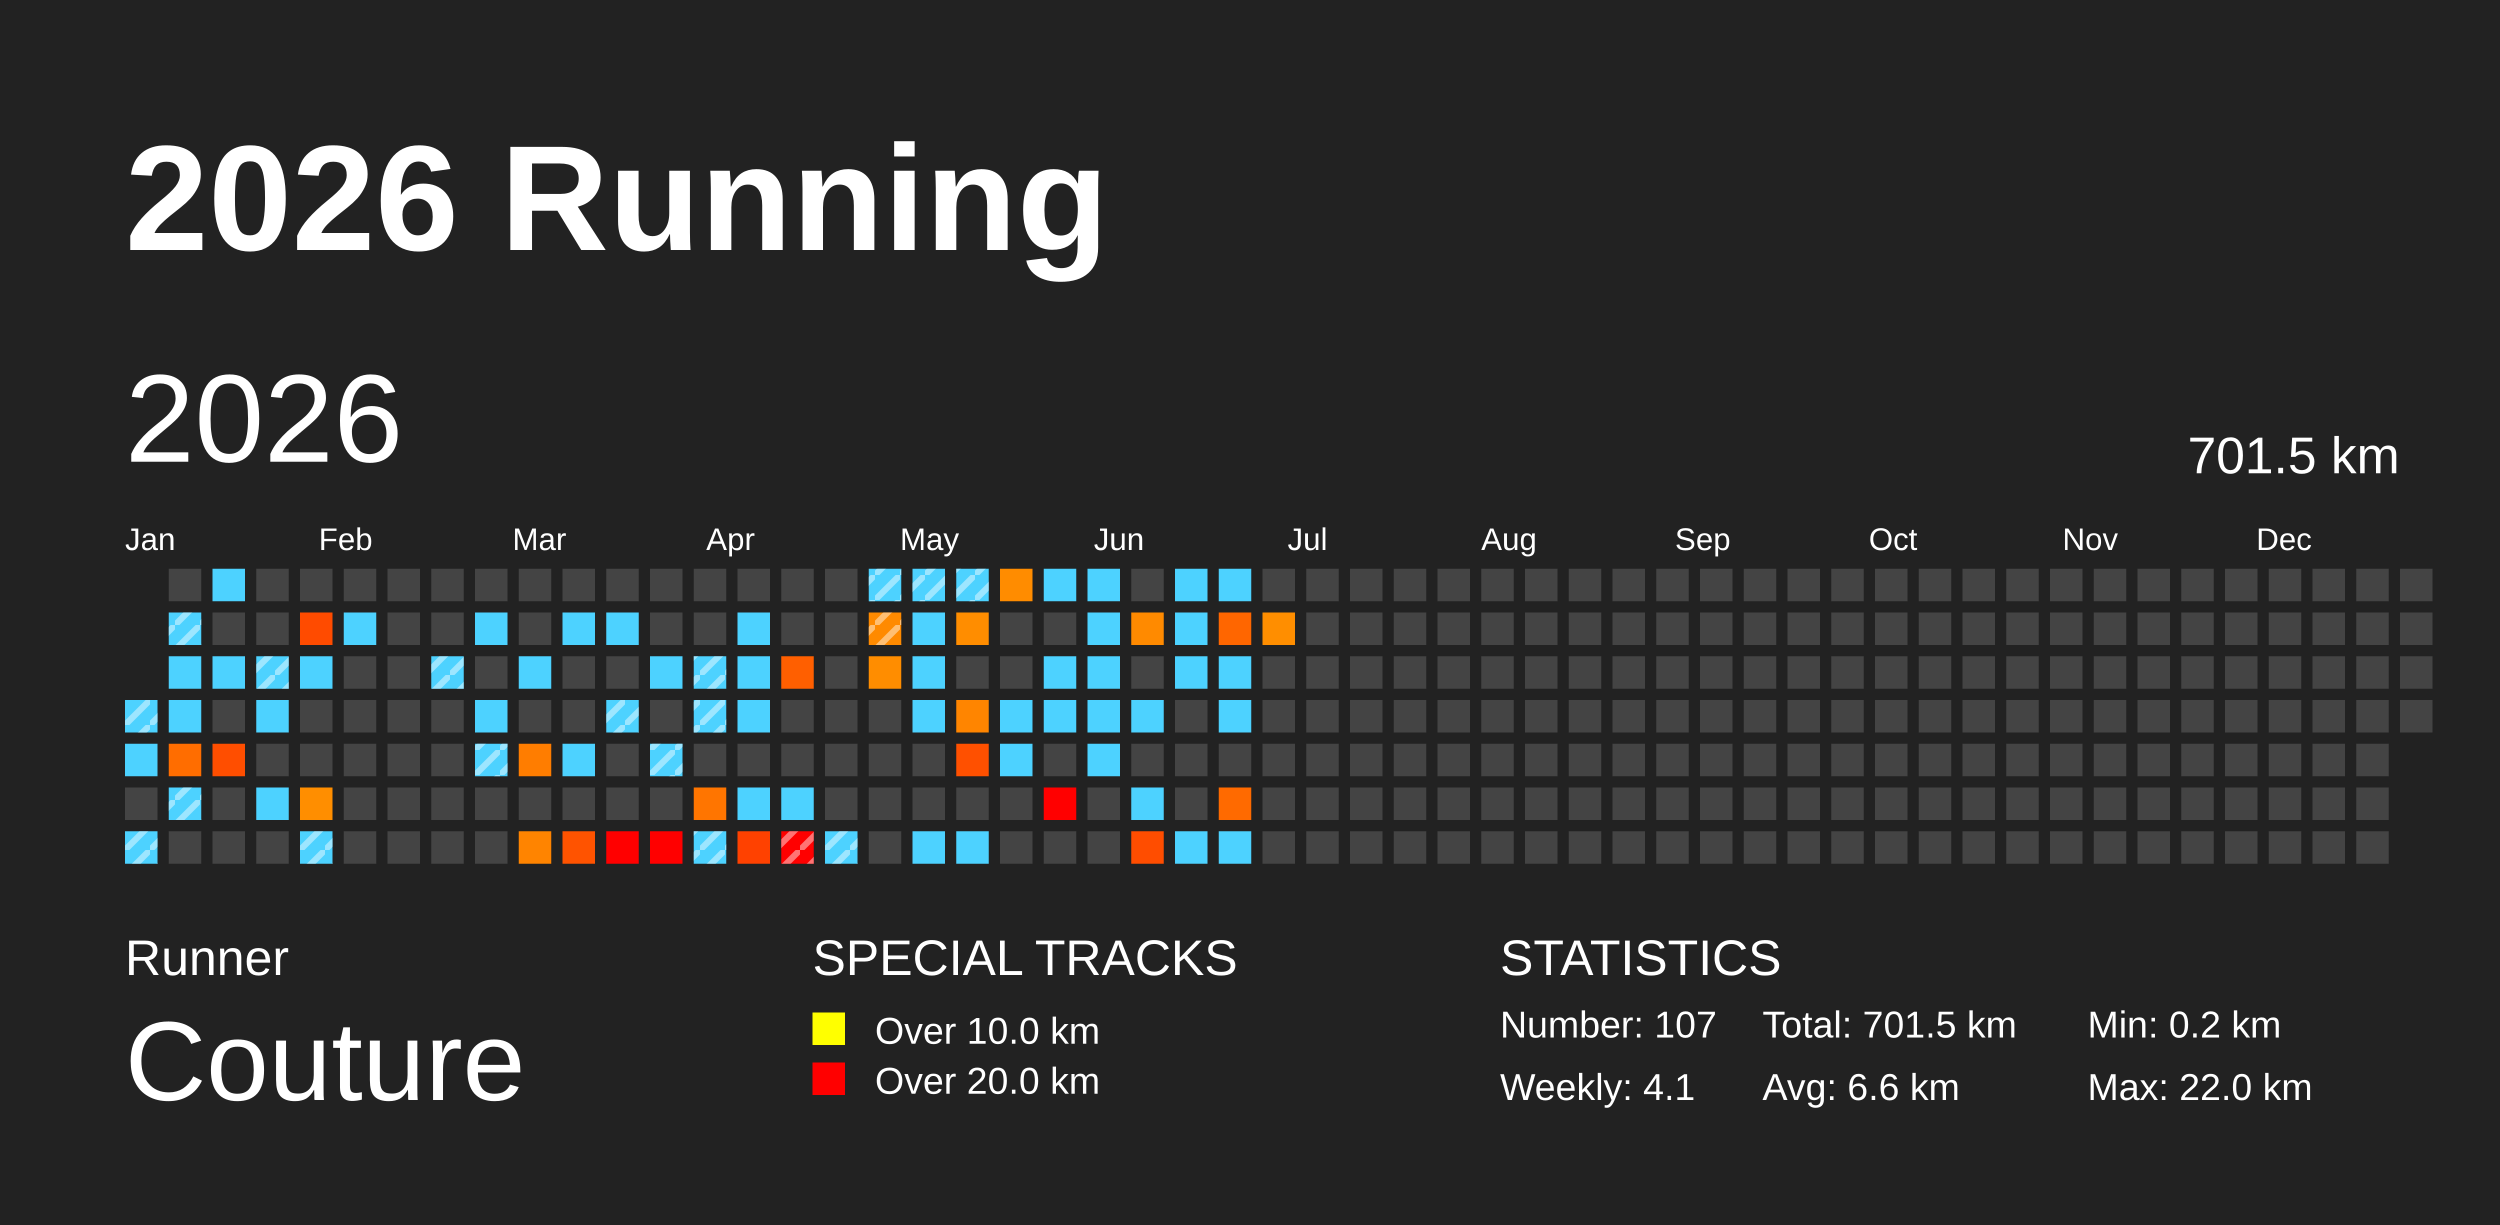
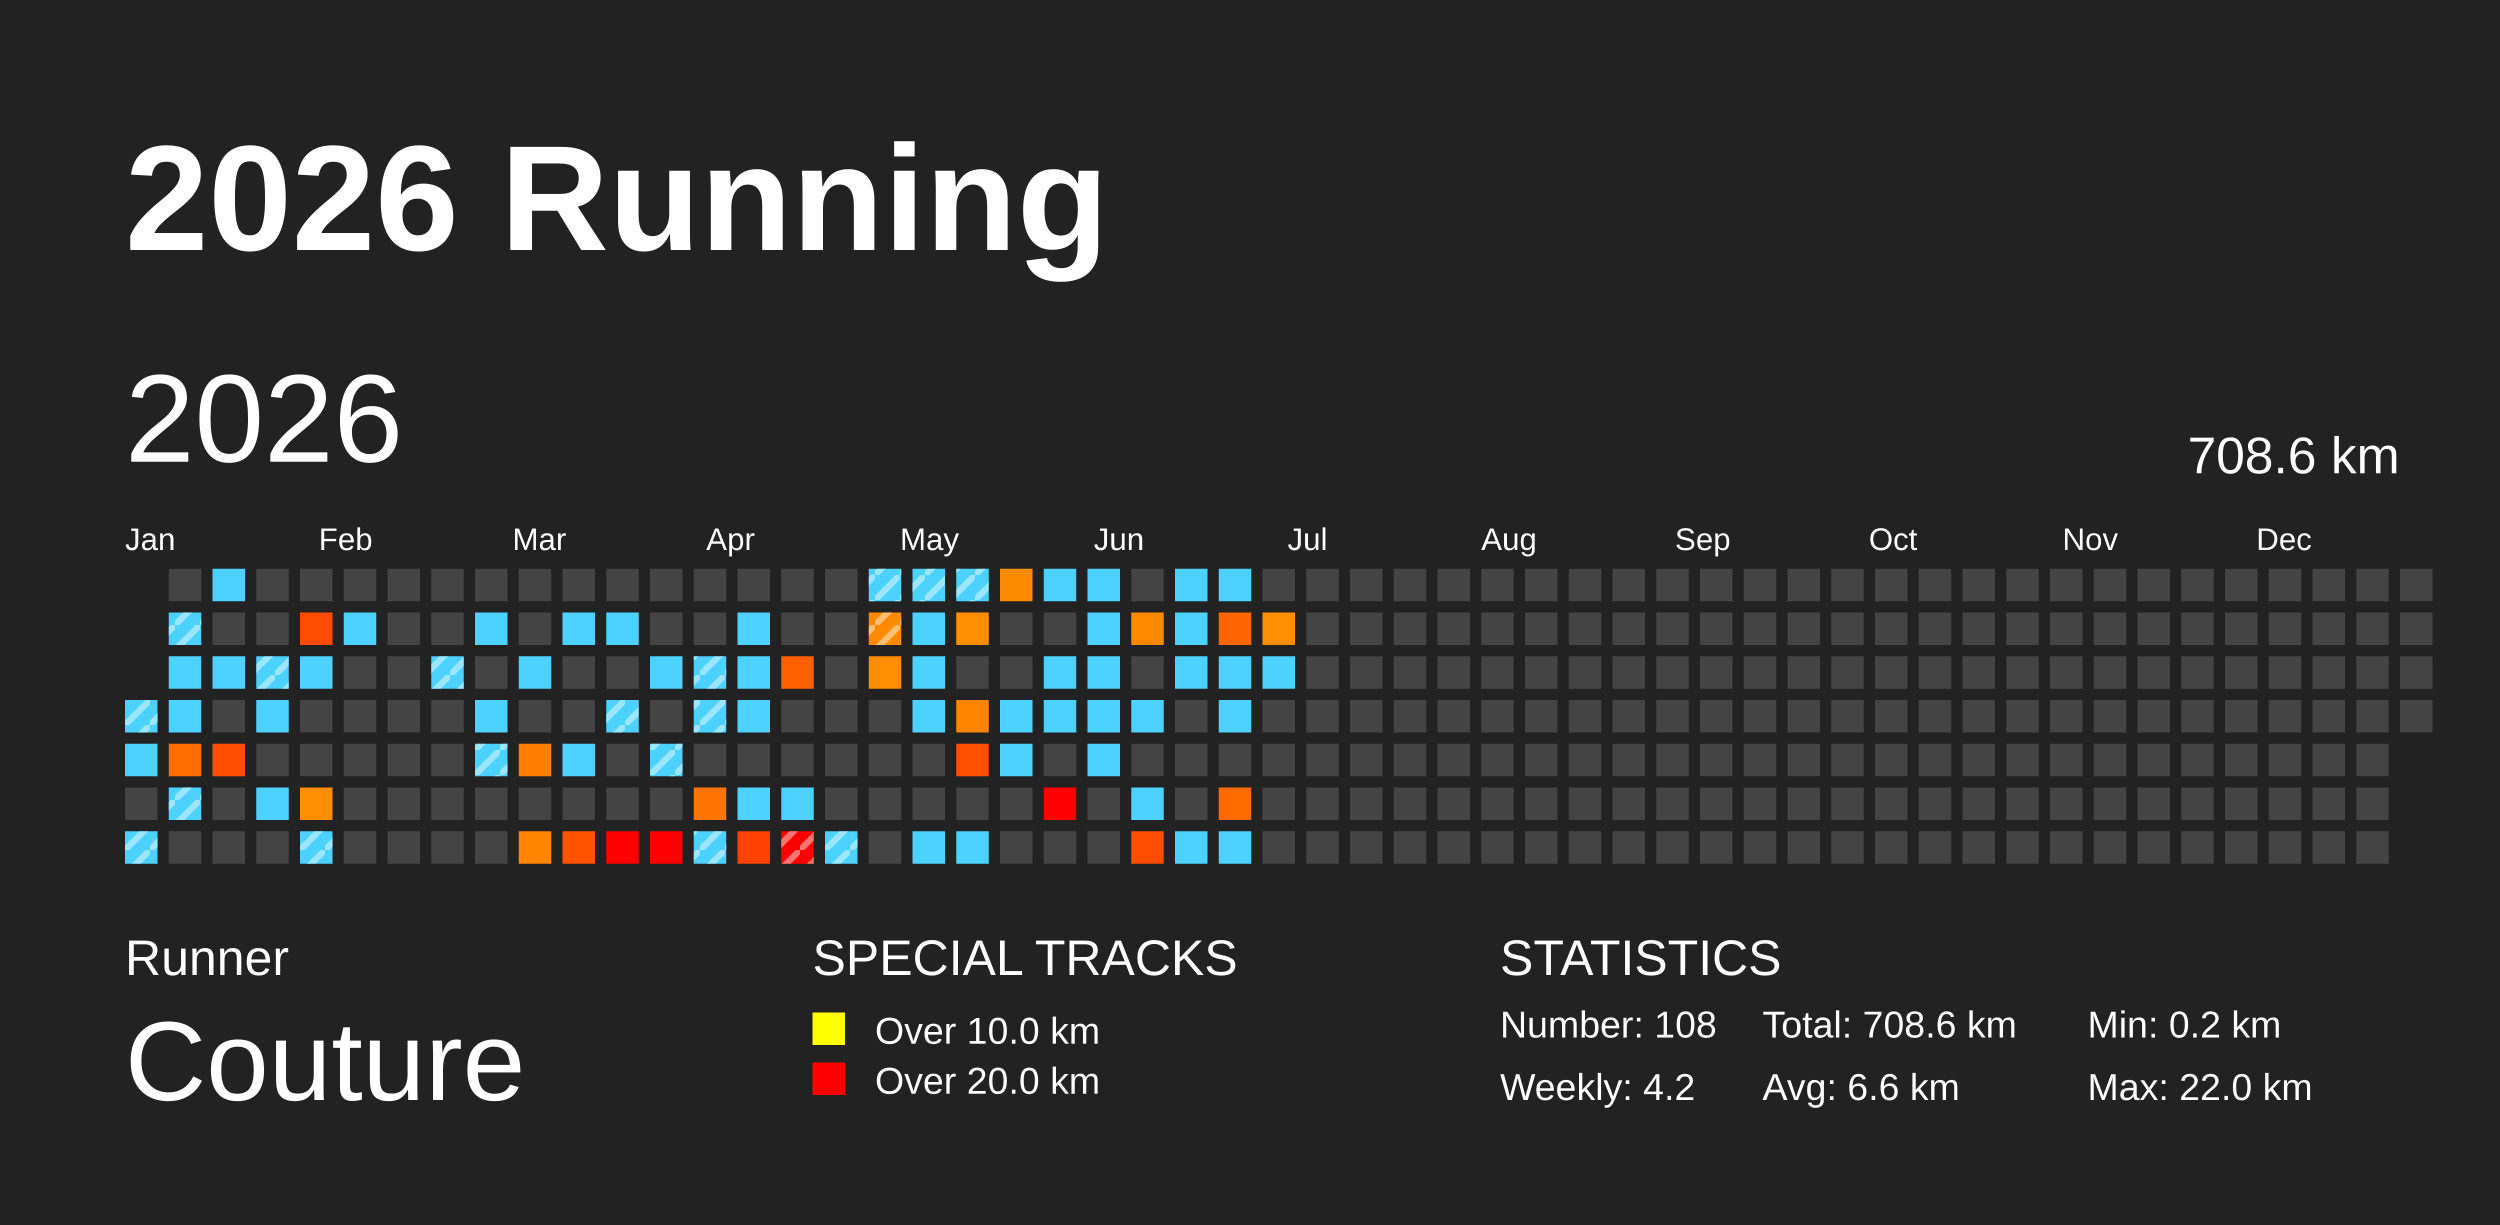
<svg xmlns="http://www.w3.org/2000/svg" baseProfile="full" height="98mm" version="1.1" viewBox="0,0,200,98" width="200mm">
  <defs>
    <pattern height="2" id="indoor-stripe" patternUnits="userSpaceOnUse" width="2">
      <line stroke="white" stroke-opacity="0.45" stroke-width="0.5" x1="0" x2="2" y1="2" y2="0" />
    </pattern>
  </defs>
  <rect fill="#222222" height="98" width="200" x="0" y="0" />
  <text fill="#FFFFFF" style="font-size:12px; font-family:Arial; font-weight:bold;" x="10" y="20">2026 Running</text>
  <text fill="#FFFFFF" style="font-size:4px; font-family:Arial" x="10" y="78">Runner</text>
  <text fill="#FFFFFF" style="font-size:9px; font-family:Arial" x="10" y="88">Couture</text>
  <text fill="#FFFFFF" style="font-size:4px; font-family:Arial" x="65" y="78">SPECIAL TRACKS</text>
  <rect fill="yellow" height="2.6" width="2.6" x="65" y="81" />
  <text fill="#FFFFFF" style="font-size:3px; font-family:Arial" x="70" y="83.5">Over 10.0 km</text>
  <rect fill="red" height="2.6" width="2.6" x="65" y="85" />
  <text fill="#FFFFFF" style="font-size:3px; font-family:Arial" x="70" y="87.5">Over 20.0 km</text>
  <text fill="#FFFFFF" style="font-size:4px; font-family:Arial" x="120" y="78">STATISTICS</text>
-   <text fill="#FFFFFF" style="font-size:3px; font-family:Arial" x="120" y="83">Number: 107</text>
-   <text fill="#FFFFFF" style="font-size:3px; font-family:Arial" x="120" y="88">Weekly: 4.1</text>
-   <text fill="#FFFFFF" style="font-size:3px; font-family:Arial" x="141" y="83">Total: 701.5 km</text>
+   <text fill="#FFFFFF" style="font-size:3px; font-family:Arial" x="120" y="83">Number: 108</text>
+   <text fill="#FFFFFF" style="font-size:3px; font-family:Arial" x="120" y="88">Weekly: 4.2</text>
+   <text fill="#FFFFFF" style="font-size:3px; font-family:Arial" x="141" y="83">Total: 708.6 km</text>
  <text fill="#FFFFFF" style="font-size:3px; font-family:Arial" x="141" y="88">Avg: 6.6 km</text>
  <text fill="#FFFFFF" style="font-size:3px; font-family:Arial" x="167" y="83">Min: 0.2 km</text>
  <text fill="#FFFFFF" style="font-size:3px; font-family:Arial" x="167" y="88">Max: 22.0 km</text>
  <text dominant-baseline="hanging" fill="#FFFFFF" style="font-size:10.0px; font-family:Arial;" x="10" y="30">2026</text>
-   <text dominant-baseline="hanging" fill="#FFFFFF" style="font-size:4.125px; font-family:Arial;" x="175" y="35">701.5 km</text>
+   <text dominant-baseline="hanging" fill="#FFFFFF" style="font-size:4.125px; font-family:Arial;" x="175" y="35">708.6 km</text>
  <text fill="#FFFFFF" style="font-size:2.5px; font-family:Arial" x="10.0" y="44">Jan</text>
  <text fill="#FFFFFF" style="font-size:2.5px; font-family:Arial" x="25.5" y="44">Feb</text>
  <text fill="#FFFFFF" style="font-size:2.5px; font-family:Arial" x="41.0" y="44">Mar</text>
  <text fill="#FFFFFF" style="font-size:2.5px; font-family:Arial" x="56.5" y="44">Apr</text>
  <text fill="#FFFFFF" style="font-size:2.5px; font-family:Arial" x="72.0" y="44">May</text>
  <text fill="#FFFFFF" style="font-size:2.5px; font-family:Arial" x="87.5" y="44">Jun</text>
  <text fill="#FFFFFF" style="font-size:2.5px; font-family:Arial" x="103.0" y="44">Jul</text>
  <text fill="#FFFFFF" style="font-size:2.5px; font-family:Arial" x="118.5" y="44">Aug</text>
  <text fill="#FFFFFF" style="font-size:2.5px; font-family:Arial" x="134.0" y="44">Sep</text>
  <text fill="#FFFFFF" style="font-size:2.5px; font-family:Arial" x="149.5" y="44">Oct</text>
  <text fill="#FFFFFF" style="font-size:2.5px; font-family:Arial" x="165.0" y="44">Nov</text>
  <text fill="#FFFFFF" style="font-size:2.5px; font-family:Arial" x="180.5" y="44">Dec</text>
  <rect fill="#4dd2ff" height="2.6" width="2.6" x="10.0" y="56.0" />
  <rect fill="url(#indoor-stripe)" height="2.6" width="2.6" x="10.0" y="56.0" />
  <rect fill="#4dd2ff" height="2.6" width="2.6" x="10.0" y="59.5" />
  <rect fill="#444444" height="2.6" width="2.6" x="10.0" y="63.0" />
  <rect fill="#4dd2ff" height="2.6" width="2.6" x="10.0" y="66.5" />
  <rect fill="url(#indoor-stripe)" height="2.6" width="2.6" x="10.0" y="66.5" />
  <rect fill="#444444" height="2.6" width="2.6" x="13.5" y="45.5" />
  <rect fill="#4dd2ff" height="2.6" width="2.6" x="13.5" y="49.0" />
  <rect fill="url(#indoor-stripe)" height="2.6" width="2.6" x="13.5" y="49.0" />
  <rect fill="#4dd2ff" height="2.6" width="2.6" x="13.5" y="52.5" />
  <rect fill="#4dd2ff" height="2.6" width="2.6" x="13.5" y="56.0" />
  <rect fill="#ff6d00" height="2.6" width="2.6" x="13.5" y="59.5" />
  <rect fill="#4dd2ff" height="2.6" width="2.6" x="13.5" y="63.0" />
  <rect fill="url(#indoor-stripe)" height="2.6" width="2.6" x="13.5" y="63.0" />
  <rect fill="#444444" height="2.6" width="2.6" x="13.5" y="66.5" />
  <rect fill="#4dd2ff" height="2.6" width="2.6" x="17.0" y="45.5" />
  <rect fill="#444444" height="2.6" width="2.6" x="17.0" y="49.0" />
  <rect fill="#4dd2ff" height="2.6" width="2.6" x="17.0" y="52.5" />
  <rect fill="#444444" height="2.6" width="2.6" x="17.0" y="56.0" />
  <rect fill="#ff4e00" height="2.6" width="2.6" x="17.0" y="59.5" />
  <rect fill="#444444" height="2.6" width="2.6" x="17.0" y="63.0" />
  <rect fill="#444444" height="2.6" width="2.6" x="17.0" y="66.5" />
  <rect fill="#444444" height="2.6" width="2.6" x="20.5" y="45.5" />
  <rect fill="#444444" height="2.6" width="2.6" x="20.5" y="49.0" />
  <rect fill="#4dd2ff" height="2.6" width="2.6" x="20.5" y="52.5" />
  <rect fill="url(#indoor-stripe)" height="2.6" width="2.6" x="20.5" y="52.5" />
  <rect fill="#4dd2ff" height="2.6" width="2.6" x="20.5" y="56.0" />
  <rect fill="#444444" height="2.6" width="2.6" x="20.5" y="59.5" />
  <rect fill="#4dd2ff" height="2.6" width="2.6" x="20.5" y="63.0" />
  <rect fill="#444444" height="2.6" width="2.6" x="20.5" y="66.5" />
  <rect fill="#444444" height="2.6" width="2.6" x="24.0" y="45.5" />
  <rect fill="#ff4b00" height="2.6" width="2.6" x="24.0" y="49.0" />
  <rect fill="#4dd2ff" height="2.6" width="2.6" x="24.0" y="52.5" />
  <rect fill="#444444" height="2.6" width="2.6" x="24.0" y="56.0" />
  <rect fill="#444444" height="2.6" width="2.6" x="24.0" y="59.5" />
  <rect fill="#ff8e00" height="2.6" width="2.6" x="24.0" y="63.0" />
  <rect fill="#4dd2ff" height="2.6" width="2.6" x="24.0" y="66.5" />
  <rect fill="url(#indoor-stripe)" height="2.6" width="2.6" x="24.0" y="66.5" />
  <rect fill="#444444" height="2.6" width="2.6" x="27.5" y="45.5" />
  <rect fill="#4dd2ff" height="2.6" width="2.6" x="27.5" y="49.0" />
  <rect fill="#444444" height="2.6" width="2.6" x="27.5" y="52.5" />
  <rect fill="#444444" height="2.6" width="2.6" x="27.5" y="56.0" />
  <rect fill="#444444" height="2.6" width="2.6" x="27.5" y="59.5" />
  <rect fill="#444444" height="2.6" width="2.6" x="27.5" y="63.0" />
  <rect fill="#444444" height="2.6" width="2.6" x="27.5" y="66.5" />
  <rect fill="#444444" height="2.6" width="2.6" x="31.0" y="45.5" />
  <rect fill="#444444" height="2.6" width="2.6" x="31.0" y="49.0" />
  <rect fill="#444444" height="2.6" width="2.6" x="31.0" y="52.5" />
  <rect fill="#444444" height="2.6" width="2.6" x="31.0" y="56.0" />
  <rect fill="#444444" height="2.6" width="2.6" x="31.0" y="59.5" />
  <rect fill="#444444" height="2.6" width="2.6" x="31.0" y="63.0" />
  <rect fill="#444444" height="2.6" width="2.6" x="31.0" y="66.5" />
  <rect fill="#444444" height="2.6" width="2.6" x="34.5" y="45.5" />
  <rect fill="#444444" height="2.6" width="2.6" x="34.5" y="49.0" />
  <rect fill="#4dd2ff" height="2.6" width="2.6" x="34.5" y="52.5" />
  <rect fill="url(#indoor-stripe)" height="2.6" width="2.6" x="34.5" y="52.5" />
  <rect fill="#444444" height="2.6" width="2.6" x="34.5" y="56.0" />
  <rect fill="#444444" height="2.6" width="2.6" x="34.5" y="59.5" />
  <rect fill="#444444" height="2.6" width="2.6" x="34.5" y="63.0" />
  <rect fill="#444444" height="2.6" width="2.6" x="34.5" y="66.5" />
  <rect fill="#444444" height="2.6" width="2.6" x="38.0" y="45.5" />
  <rect fill="#4dd2ff" height="2.6" width="2.6" x="38.0" y="49.0" />
  <rect fill="#444444" height="2.6" width="2.6" x="38.0" y="52.5" />
  <rect fill="#4dd2ff" height="2.6" width="2.6" x="38.0" y="56.0" />
  <rect fill="#4dd2ff" height="2.6" width="2.6" x="38.0" y="59.5" />
  <rect fill="url(#indoor-stripe)" height="2.6" width="2.6" x="38.0" y="59.5" />
  <rect fill="#444444" height="2.6" width="2.6" x="38.0" y="63.0" />
  <rect fill="#444444" height="2.6" width="2.6" x="38.0" y="66.5" />
  <rect fill="#444444" height="2.6" width="2.6" x="41.5" y="45.5" />
  <rect fill="#444444" height="2.6" width="2.6" x="41.5" y="49.0" />
  <rect fill="#4dd2ff" height="2.6" width="2.6" x="41.5" y="52.5" />
  <rect fill="#444444" height="2.6" width="2.6" x="41.5" y="56.0" />
  <rect fill="#ff7d00" height="2.6" width="2.6" x="41.5" y="59.5" />
  <rect fill="#444444" height="2.6" width="2.6" x="41.5" y="63.0" />
  <rect fill="#ff8400" height="2.6" width="2.6" x="41.5" y="66.5" />
  <rect fill="#444444" height="2.6" width="2.6" x="45.0" y="45.5" />
  <rect fill="#4dd2ff" height="2.6" width="2.6" x="45.0" y="49.0" />
  <rect fill="#444444" height="2.6" width="2.6" x="45.0" y="52.5" />
  <rect fill="#444444" height="2.6" width="2.6" x="45.0" y="56.0" />
  <rect fill="#4dd2ff" height="2.6" width="2.6" x="45.0" y="59.5" />
  <rect fill="#444444" height="2.6" width="2.6" x="45.0" y="63.0" />
  <rect fill="#ff5300" height="2.6" width="2.6" x="45.0" y="66.5" />
  <rect fill="#444444" height="2.6" width="2.6" x="48.5" y="45.5" />
  <rect fill="#4dd2ff" height="2.6" width="2.6" x="48.5" y="49.0" />
  <rect fill="#444444" height="2.6" width="2.6" x="48.5" y="52.5" />
  <rect fill="#4dd2ff" height="2.6" width="2.6" x="48.5" y="56.0" />
  <rect fill="url(#indoor-stripe)" height="2.6" width="2.6" x="48.5" y="56.0" />
  <rect fill="#444444" height="2.6" width="2.6" x="48.5" y="59.5" />
  <rect fill="#444444" height="2.6" width="2.6" x="48.5" y="63.0" />
  <rect fill="red" height="2.6" width="2.6" x="48.5" y="66.5" />
  <rect fill="#444444" height="2.6" width="2.6" x="52.0" y="45.5" />
  <rect fill="#444444" height="2.6" width="2.6" x="52.0" y="49.0" />
  <rect fill="#4dd2ff" height="2.6" width="2.6" x="52.0" y="52.5" />
  <rect fill="#444444" height="2.6" width="2.6" x="52.0" y="56.0" />
  <rect fill="#4dd2ff" height="2.6" width="2.6" x="52.0" y="59.5" />
  <rect fill="url(#indoor-stripe)" height="2.6" width="2.6" x="52.0" y="59.5" />
  <rect fill="#444444" height="2.6" width="2.6" x="52.0" y="63.0" />
  <rect fill="red" height="2.6" width="2.6" x="52.0" y="66.5" />
  <rect fill="#444444" height="2.6" width="2.6" x="55.5" y="45.5" />
  <rect fill="#444444" height="2.6" width="2.6" x="55.5" y="49.0" />
  <rect fill="#4dd2ff" height="2.6" width="2.6" x="55.5" y="52.5" />
  <rect fill="url(#indoor-stripe)" height="2.6" width="2.6" x="55.5" y="52.5" />
  <rect fill="#4dd2ff" height="2.6" width="2.6" x="55.5" y="56.0" />
  <rect fill="url(#indoor-stripe)" height="2.6" width="2.6" x="55.5" y="56.0" />
  <rect fill="#444444" height="2.6" width="2.6" x="55.5" y="59.5" />
  <rect fill="#ff7500" height="2.6" width="2.6" x="55.5" y="63.0" />
  <rect fill="#4dd2ff" height="2.6" width="2.6" x="55.5" y="66.5" />
  <rect fill="url(#indoor-stripe)" height="2.6" width="2.6" x="55.5" y="66.5" />
  <rect fill="#444444" height="2.6" width="2.6" x="59.0" y="45.5" />
  <rect fill="#4dd2ff" height="2.6" width="2.6" x="59.0" y="49.0" />
  <rect fill="#4dd2ff" height="2.6" width="2.6" x="59.0" y="52.5" />
  <rect fill="#4dd2ff" height="2.6" width="2.6" x="59.0" y="56.0" />
  <rect fill="#444444" height="2.6" width="2.6" x="59.0" y="59.5" />
  <rect fill="#4dd2ff" height="2.6" width="2.6" x="59.0" y="63.0" />
  <rect fill="#ff4100" height="2.6" width="2.6" x="59.0" y="66.5" />
  <rect fill="#444444" height="2.6" width="2.6" x="62.5" y="45.5" />
  <rect fill="#444444" height="2.6" width="2.6" x="62.5" y="49.0" />
  <rect fill="#ff5f00" height="2.6" width="2.6" x="62.5" y="52.5" />
  <rect fill="#444444" height="2.6" width="2.6" x="62.5" y="56.0" />
  <rect fill="#444444" height="2.6" width="2.6" x="62.5" y="59.5" />
  <rect fill="#4dd2ff" height="2.6" width="2.6" x="62.5" y="63.0" />
  <rect fill="red" height="2.6" width="2.6" x="62.5" y="66.5" />
  <rect fill="url(#indoor-stripe)" height="2.6" width="2.6" x="62.5" y="66.5" />
  <rect fill="#444444" height="2.6" width="2.6" x="66.0" y="45.5" />
  <rect fill="#444444" height="2.6" width="2.6" x="66.0" y="49.0" />
  <rect fill="#444444" height="2.6" width="2.6" x="66.0" y="52.5" />
  <rect fill="#444444" height="2.6" width="2.6" x="66.0" y="56.0" />
  <rect fill="#444444" height="2.6" width="2.6" x="66.0" y="59.5" />
  <rect fill="#444444" height="2.6" width="2.6" x="66.0" y="63.0" />
  <rect fill="#4dd2ff" height="2.6" width="2.6" x="66.0" y="66.5" />
  <rect fill="url(#indoor-stripe)" height="2.6" width="2.6" x="66.0" y="66.5" />
  <rect fill="#4dd2ff" height="2.6" width="2.6" x="69.5" y="45.5" />
  <rect fill="url(#indoor-stripe)" height="2.6" width="2.6" x="69.5" y="45.5" />
  <rect fill="#ff8a00" height="2.6" width="2.6" x="69.5" y="49.0" />
  <rect fill="url(#indoor-stripe)" height="2.6" width="2.6" x="69.5" y="49.0" />
  <rect fill="#ff8d00" height="2.6" width="2.6" x="69.5" y="52.5" />
  <rect fill="#444444" height="2.6" width="2.6" x="69.5" y="56.0" />
  <rect fill="#444444" height="2.6" width="2.6" x="69.5" y="59.5" />
  <rect fill="#444444" height="2.6" width="2.6" x="69.5" y="63.0" />
  <rect fill="#444444" height="2.6" width="2.6" x="69.5" y="66.5" />
  <rect fill="#4dd2ff" height="2.6" width="2.6" x="73.0" y="45.5" />
  <rect fill="url(#indoor-stripe)" height="2.6" width="2.6" x="73.0" y="45.5" />
  <rect fill="#4dd2ff" height="2.6" width="2.6" x="73.0" y="49.0" />
  <rect fill="#4dd2ff" height="2.6" width="2.6" x="73.0" y="52.5" />
  <rect fill="#4dd2ff" height="2.6" width="2.6" x="73.0" y="56.0" />
  <rect fill="#444444" height="2.6" width="2.6" x="73.0" y="59.5" />
  <rect fill="#444444" height="2.6" width="2.6" x="73.0" y="63.0" />
  <rect fill="#4dd2ff" height="2.6" width="2.6" x="73.0" y="66.5" />
  <rect fill="#4dd2ff" height="2.6" width="2.6" x="76.5" y="45.5" />
  <rect fill="url(#indoor-stripe)" height="2.6" width="2.6" x="76.5" y="45.5" />
  <rect fill="#ff8d00" height="2.6" width="2.6" x="76.5" y="49.0" />
  <rect fill="#444444" height="2.6" width="2.6" x="76.5" y="52.5" />
  <rect fill="#ff8500" height="2.6" width="2.6" x="76.5" y="56.0" />
  <rect fill="#ff5000" height="2.6" width="2.6" x="76.5" y="59.5" />
  <rect fill="#444444" height="2.6" width="2.6" x="76.5" y="63.0" />
  <rect fill="#4dd2ff" height="2.6" width="2.6" x="76.5" y="66.5" />
  <rect fill="#ff8c00" height="2.6" width="2.6" x="80.0" y="45.5" />
  <rect fill="#444444" height="2.6" width="2.6" x="80.0" y="49.0" />
  <rect fill="#444444" height="2.6" width="2.6" x="80.0" y="52.5" />
  <rect fill="#4dd2ff" height="2.6" width="2.6" x="80.0" y="56.0" />
  <rect fill="#4dd2ff" height="2.6" width="2.6" x="80.0" y="59.5" />
  <rect fill="#444444" height="2.6" width="2.6" x="80.0" y="63.0" />
  <rect fill="#444444" height="2.6" width="2.6" x="80.0" y="66.5" />
  <rect fill="#4dd2ff" height="2.6" width="2.6" x="83.5" y="45.5" />
  <rect fill="#444444" height="2.6" width="2.6" x="83.5" y="49.0" />
  <rect fill="#4dd2ff" height="2.6" width="2.6" x="83.5" y="52.5" />
  <rect fill="#4dd2ff" height="2.6" width="2.6" x="83.5" y="56.0" />
  <rect fill="#444444" height="2.6" width="2.6" x="83.5" y="59.5" />
  <rect fill="red" height="2.6" width="2.6" x="83.5" y="63.0" />
  <rect fill="#444444" height="2.6" width="2.6" x="83.5" y="66.5" />
  <rect fill="#4dd2ff" height="2.6" width="2.6" x="87.0" y="45.5" />
  <rect fill="#4dd2ff" height="2.6" width="2.6" x="87.0" y="49.0" />
  <rect fill="#4dd2ff" height="2.6" width="2.6" x="87.0" y="52.5" />
  <rect fill="#4dd2ff" height="2.6" width="2.6" x="87.0" y="56.0" />
  <rect fill="#4dd2ff" height="2.6" width="2.6" x="87.0" y="59.5" />
  <rect fill="#444444" height="2.6" width="2.6" x="87.0" y="63.0" />
  <rect fill="#444444" height="2.6" width="2.6" x="87.0" y="66.5" />
  <rect fill="#444444" height="2.6" width="2.6" x="90.5" y="45.5" />
  <rect fill="#ff8a00" height="2.6" width="2.6" x="90.5" y="49.0" />
  <rect fill="#444444" height="2.6" width="2.6" x="90.5" y="52.5" />
  <rect fill="#4dd2ff" height="2.6" width="2.6" x="90.5" y="56.0" />
  <rect fill="#444444" height="2.6" width="2.6" x="90.5" y="59.5" />
  <rect fill="#4dd2ff" height="2.6" width="2.6" x="90.5" y="63.0" />
  <rect fill="#ff4d00" height="2.6" width="2.6" x="90.5" y="66.5" />
  <rect fill="#4dd2ff" height="2.6" width="2.6" x="94.0" y="45.5" />
  <rect fill="#4dd2ff" height="2.6" width="2.6" x="94.0" y="49.0" />
  <rect fill="#4dd2ff" height="2.6" width="2.6" x="94.0" y="52.5" />
  <rect fill="#444444" height="2.6" width="2.6" x="94.0" y="56.0" />
  <rect fill="#444444" height="2.6" width="2.6" x="94.0" y="59.5" />
  <rect fill="#444444" height="2.6" width="2.6" x="94.0" y="63.0" />
  <rect fill="#4dd2ff" height="2.6" width="2.6" x="94.0" y="66.5" />
  <rect fill="#4dd2ff" height="2.6" width="2.6" x="97.5" y="45.5" />
  <rect fill="#ff6600" height="2.6" width="2.6" x="97.5" y="49.0" />
  <rect fill="#4dd2ff" height="2.6" width="2.6" x="97.5" y="52.5" />
  <rect fill="#4dd2ff" height="2.6" width="2.6" x="97.5" y="56.0" />
  <rect fill="#444444" height="2.6" width="2.6" x="97.5" y="59.5" />
  <rect fill="#ff6a00" height="2.6" width="2.6" x="97.5" y="63.0" />
  <rect fill="#4dd2ff" height="2.6" width="2.6" x="97.5" y="66.5" />
  <rect fill="#444444" height="2.6" width="2.6" x="101.0" y="45.5" />
  <rect fill="#ff8e00" height="2.6" width="2.6" x="101.0" y="49.0" />
-   <rect fill="#444444" height="2.6" width="2.6" x="101.0" y="52.5" />
+   <rect fill="#4dd2ff" height="2.6" width="2.6" x="101.0" y="52.5" />
  <rect fill="#444444" height="2.6" width="2.6" x="101.0" y="56.0" />
  <rect fill="#444444" height="2.6" width="2.6" x="101.0" y="59.5" />
  <rect fill="#444444" height="2.6" width="2.6" x="101.0" y="63.0" />
  <rect fill="#444444" height="2.6" width="2.6" x="101.0" y="66.5" />
  <rect fill="#444444" height="2.6" width="2.6" x="104.5" y="45.5" />
  <rect fill="#444444" height="2.6" width="2.6" x="104.5" y="49.0" />
  <rect fill="#444444" height="2.6" width="2.6" x="104.5" y="52.5" />
  <rect fill="#444444" height="2.6" width="2.6" x="104.5" y="56.0" />
  <rect fill="#444444" height="2.6" width="2.6" x="104.5" y="59.5" />
  <rect fill="#444444" height="2.6" width="2.6" x="104.5" y="63.0" />
  <rect fill="#444444" height="2.6" width="2.6" x="104.5" y="66.5" />
  <rect fill="#444444" height="2.6" width="2.6" x="108.0" y="45.5" />
  <rect fill="#444444" height="2.6" width="2.6" x="108.0" y="49.0" />
  <rect fill="#444444" height="2.6" width="2.6" x="108.0" y="52.5" />
  <rect fill="#444444" height="2.6" width="2.6" x="108.0" y="56.0" />
  <rect fill="#444444" height="2.6" width="2.6" x="108.0" y="59.5" />
  <rect fill="#444444" height="2.6" width="2.6" x="108.0" y="63.0" />
  <rect fill="#444444" height="2.6" width="2.6" x="108.0" y="66.5" />
  <rect fill="#444444" height="2.6" width="2.6" x="111.5" y="45.5" />
  <rect fill="#444444" height="2.6" width="2.6" x="111.5" y="49.0" />
  <rect fill="#444444" height="2.6" width="2.6" x="111.5" y="52.5" />
  <rect fill="#444444" height="2.6" width="2.6" x="111.5" y="56.0" />
  <rect fill="#444444" height="2.6" width="2.6" x="111.5" y="59.5" />
  <rect fill="#444444" height="2.6" width="2.6" x="111.5" y="63.0" />
  <rect fill="#444444" height="2.6" width="2.6" x="111.5" y="66.5" />
  <rect fill="#444444" height="2.6" width="2.6" x="115.0" y="45.5" />
  <rect fill="#444444" height="2.6" width="2.6" x="115.0" y="49.0" />
  <rect fill="#444444" height="2.6" width="2.6" x="115.0" y="52.5" />
  <rect fill="#444444" height="2.6" width="2.6" x="115.0" y="56.0" />
  <rect fill="#444444" height="2.6" width="2.6" x="115.0" y="59.5" />
  <rect fill="#444444" height="2.6" width="2.6" x="115.0" y="63.0" />
  <rect fill="#444444" height="2.6" width="2.6" x="115.0" y="66.5" />
  <rect fill="#444444" height="2.6" width="2.6" x="118.5" y="45.5" />
  <rect fill="#444444" height="2.6" width="2.6" x="118.5" y="49.0" />
  <rect fill="#444444" height="2.6" width="2.6" x="118.5" y="52.5" />
  <rect fill="#444444" height="2.6" width="2.6" x="118.5" y="56.0" />
  <rect fill="#444444" height="2.6" width="2.6" x="118.5" y="59.5" />
  <rect fill="#444444" height="2.6" width="2.6" x="118.5" y="63.0" />
  <rect fill="#444444" height="2.6" width="2.6" x="118.5" y="66.5" />
  <rect fill="#444444" height="2.6" width="2.6" x="122.0" y="45.5" />
  <rect fill="#444444" height="2.6" width="2.6" x="122.0" y="49.0" />
  <rect fill="#444444" height="2.6" width="2.6" x="122.0" y="52.5" />
  <rect fill="#444444" height="2.6" width="2.6" x="122.0" y="56.0" />
  <rect fill="#444444" height="2.6" width="2.6" x="122.0" y="59.5" />
  <rect fill="#444444" height="2.6" width="2.6" x="122.0" y="63.0" />
  <rect fill="#444444" height="2.6" width="2.6" x="122.0" y="66.5" />
  <rect fill="#444444" height="2.6" width="2.6" x="125.5" y="45.5" />
  <rect fill="#444444" height="2.6" width="2.6" x="125.5" y="49.0" />
  <rect fill="#444444" height="2.6" width="2.6" x="125.5" y="52.5" />
  <rect fill="#444444" height="2.6" width="2.6" x="125.5" y="56.0" />
  <rect fill="#444444" height="2.6" width="2.6" x="125.5" y="59.5" />
  <rect fill="#444444" height="2.6" width="2.6" x="125.5" y="63.0" />
  <rect fill="#444444" height="2.6" width="2.6" x="125.5" y="66.5" />
  <rect fill="#444444" height="2.6" width="2.6" x="129.0" y="45.5" />
  <rect fill="#444444" height="2.6" width="2.6" x="129.0" y="49.0" />
  <rect fill="#444444" height="2.6" width="2.6" x="129.0" y="52.5" />
  <rect fill="#444444" height="2.6" width="2.6" x="129.0" y="56.0" />
  <rect fill="#444444" height="2.6" width="2.6" x="129.0" y="59.5" />
  <rect fill="#444444" height="2.6" width="2.6" x="129.0" y="63.0" />
  <rect fill="#444444" height="2.6" width="2.6" x="129.0" y="66.5" />
  <rect fill="#444444" height="2.6" width="2.6" x="132.5" y="45.5" />
  <rect fill="#444444" height="2.6" width="2.6" x="132.5" y="49.0" />
  <rect fill="#444444" height="2.6" width="2.6" x="132.5" y="52.5" />
  <rect fill="#444444" height="2.6" width="2.6" x="132.5" y="56.0" />
  <rect fill="#444444" height="2.6" width="2.6" x="132.5" y="59.5" />
  <rect fill="#444444" height="2.6" width="2.6" x="132.5" y="63.0" />
  <rect fill="#444444" height="2.6" width="2.6" x="132.5" y="66.5" />
  <rect fill="#444444" height="2.6" width="2.6" x="136.0" y="45.5" />
  <rect fill="#444444" height="2.6" width="2.6" x="136.0" y="49.0" />
  <rect fill="#444444" height="2.6" width="2.6" x="136.0" y="52.5" />
  <rect fill="#444444" height="2.6" width="2.6" x="136.0" y="56.0" />
  <rect fill="#444444" height="2.6" width="2.6" x="136.0" y="59.5" />
  <rect fill="#444444" height="2.6" width="2.6" x="136.0" y="63.0" />
  <rect fill="#444444" height="2.6" width="2.6" x="136.0" y="66.5" />
  <rect fill="#444444" height="2.6" width="2.6" x="139.5" y="45.5" />
  <rect fill="#444444" height="2.6" width="2.6" x="139.5" y="49.0" />
  <rect fill="#444444" height="2.6" width="2.6" x="139.5" y="52.5" />
  <rect fill="#444444" height="2.6" width="2.6" x="139.5" y="56.0" />
  <rect fill="#444444" height="2.6" width="2.6" x="139.5" y="59.5" />
  <rect fill="#444444" height="2.6" width="2.6" x="139.5" y="63.0" />
  <rect fill="#444444" height="2.6" width="2.6" x="139.5" y="66.5" />
  <rect fill="#444444" height="2.6" width="2.6" x="143.0" y="45.5" />
  <rect fill="#444444" height="2.6" width="2.6" x="143.0" y="49.0" />
  <rect fill="#444444" height="2.6" width="2.6" x="143.0" y="52.5" />
  <rect fill="#444444" height="2.6" width="2.6" x="143.0" y="56.0" />
  <rect fill="#444444" height="2.6" width="2.6" x="143.0" y="59.5" />
  <rect fill="#444444" height="2.6" width="2.6" x="143.0" y="63.0" />
  <rect fill="#444444" height="2.6" width="2.6" x="143.0" y="66.5" />
  <rect fill="#444444" height="2.6" width="2.6" x="146.5" y="45.5" />
  <rect fill="#444444" height="2.6" width="2.6" x="146.5" y="49.0" />
  <rect fill="#444444" height="2.6" width="2.6" x="146.5" y="52.5" />
  <rect fill="#444444" height="2.6" width="2.6" x="146.5" y="56.0" />
  <rect fill="#444444" height="2.6" width="2.6" x="146.5" y="59.5" />
  <rect fill="#444444" height="2.6" width="2.6" x="146.5" y="63.0" />
  <rect fill="#444444" height="2.6" width="2.6" x="146.5" y="66.5" />
  <rect fill="#444444" height="2.6" width="2.6" x="150.0" y="45.5" />
  <rect fill="#444444" height="2.6" width="2.6" x="150.0" y="49.0" />
  <rect fill="#444444" height="2.6" width="2.6" x="150.0" y="52.5" />
  <rect fill="#444444" height="2.6" width="2.6" x="150.0" y="56.0" />
  <rect fill="#444444" height="2.6" width="2.6" x="150.0" y="59.5" />
  <rect fill="#444444" height="2.6" width="2.6" x="150.0" y="63.0" />
  <rect fill="#444444" height="2.6" width="2.6" x="150.0" y="66.5" />
  <rect fill="#444444" height="2.6" width="2.6" x="153.5" y="45.5" />
  <rect fill="#444444" height="2.6" width="2.6" x="153.5" y="49.0" />
  <rect fill="#444444" height="2.6" width="2.6" x="153.5" y="52.5" />
  <rect fill="#444444" height="2.6" width="2.6" x="153.5" y="56.0" />
  <rect fill="#444444" height="2.6" width="2.6" x="153.5" y="59.5" />
  <rect fill="#444444" height="2.6" width="2.6" x="153.5" y="63.0" />
  <rect fill="#444444" height="2.6" width="2.6" x="153.5" y="66.5" />
  <rect fill="#444444" height="2.6" width="2.6" x="157.0" y="45.5" />
  <rect fill="#444444" height="2.6" width="2.6" x="157.0" y="49.0" />
  <rect fill="#444444" height="2.6" width="2.6" x="157.0" y="52.5" />
  <rect fill="#444444" height="2.6" width="2.6" x="157.0" y="56.0" />
  <rect fill="#444444" height="2.6" width="2.6" x="157.0" y="59.5" />
  <rect fill="#444444" height="2.6" width="2.6" x="157.0" y="63.0" />
  <rect fill="#444444" height="2.6" width="2.6" x="157.0" y="66.5" />
  <rect fill="#444444" height="2.6" width="2.6" x="160.5" y="45.5" />
  <rect fill="#444444" height="2.6" width="2.6" x="160.5" y="49.0" />
  <rect fill="#444444" height="2.6" width="2.6" x="160.5" y="52.5" />
  <rect fill="#444444" height="2.6" width="2.6" x="160.5" y="56.0" />
  <rect fill="#444444" height="2.6" width="2.6" x="160.5" y="59.5" />
  <rect fill="#444444" height="2.6" width="2.6" x="160.5" y="63.0" />
  <rect fill="#444444" height="2.6" width="2.6" x="160.5" y="66.5" />
  <rect fill="#444444" height="2.6" width="2.6" x="164.0" y="45.5" />
  <rect fill="#444444" height="2.6" width="2.6" x="164.0" y="49.0" />
  <rect fill="#444444" height="2.6" width="2.6" x="164.0" y="52.5" />
  <rect fill="#444444" height="2.6" width="2.6" x="164.0" y="56.0" />
  <rect fill="#444444" height="2.6" width="2.6" x="164.0" y="59.5" />
  <rect fill="#444444" height="2.6" width="2.6" x="164.0" y="63.0" />
  <rect fill="#444444" height="2.6" width="2.6" x="164.0" y="66.5" />
  <rect fill="#444444" height="2.6" width="2.6" x="167.5" y="45.5" />
  <rect fill="#444444" height="2.6" width="2.6" x="167.5" y="49.0" />
  <rect fill="#444444" height="2.6" width="2.6" x="167.5" y="52.5" />
  <rect fill="#444444" height="2.6" width="2.6" x="167.5" y="56.0" />
  <rect fill="#444444" height="2.6" width="2.6" x="167.5" y="59.5" />
  <rect fill="#444444" height="2.6" width="2.6" x="167.5" y="63.0" />
  <rect fill="#444444" height="2.6" width="2.6" x="167.5" y="66.5" />
  <rect fill="#444444" height="2.6" width="2.6" x="171.0" y="45.5" />
  <rect fill="#444444" height="2.6" width="2.6" x="171.0" y="49.0" />
  <rect fill="#444444" height="2.6" width="2.6" x="171.0" y="52.5" />
  <rect fill="#444444" height="2.6" width="2.6" x="171.0" y="56.0" />
  <rect fill="#444444" height="2.6" width="2.6" x="171.0" y="59.5" />
  <rect fill="#444444" height="2.6" width="2.6" x="171.0" y="63.0" />
  <rect fill="#444444" height="2.6" width="2.6" x="171.0" y="66.5" />
  <rect fill="#444444" height="2.6" width="2.6" x="174.5" y="45.5" />
  <rect fill="#444444" height="2.6" width="2.6" x="174.5" y="49.0" />
  <rect fill="#444444" height="2.6" width="2.6" x="174.5" y="52.5" />
  <rect fill="#444444" height="2.6" width="2.6" x="174.5" y="56.0" />
  <rect fill="#444444" height="2.6" width="2.6" x="174.5" y="59.5" />
  <rect fill="#444444" height="2.6" width="2.6" x="174.5" y="63.0" />
  <rect fill="#444444" height="2.6" width="2.6" x="174.5" y="66.5" />
  <rect fill="#444444" height="2.6" width="2.6" x="178.0" y="45.5" />
  <rect fill="#444444" height="2.6" width="2.6" x="178.0" y="49.0" />
  <rect fill="#444444" height="2.6" width="2.6" x="178.0" y="52.5" />
  <rect fill="#444444" height="2.6" width="2.6" x="178.0" y="56.0" />
  <rect fill="#444444" height="2.6" width="2.6" x="178.0" y="59.5" />
  <rect fill="#444444" height="2.6" width="2.6" x="178.0" y="63.0" />
  <rect fill="#444444" height="2.6" width="2.6" x="178.0" y="66.5" />
  <rect fill="#444444" height="2.6" width="2.6" x="181.5" y="45.5" />
  <rect fill="#444444" height="2.6" width="2.6" x="181.5" y="49.0" />
  <rect fill="#444444" height="2.6" width="2.6" x="181.5" y="52.5" />
  <rect fill="#444444" height="2.6" width="2.6" x="181.5" y="56.0" />
  <rect fill="#444444" height="2.6" width="2.6" x="181.5" y="59.5" />
  <rect fill="#444444" height="2.6" width="2.6" x="181.5" y="63.0" />
  <rect fill="#444444" height="2.6" width="2.6" x="181.5" y="66.5" />
  <rect fill="#444444" height="2.6" width="2.6" x="185.0" y="45.5" />
  <rect fill="#444444" height="2.6" width="2.6" x="185.0" y="49.0" />
  <rect fill="#444444" height="2.6" width="2.6" x="185.0" y="52.5" />
  <rect fill="#444444" height="2.6" width="2.6" x="185.0" y="56.0" />
  <rect fill="#444444" height="2.6" width="2.6" x="185.0" y="59.5" />
  <rect fill="#444444" height="2.6" width="2.6" x="185.0" y="63.0" />
  <rect fill="#444444" height="2.6" width="2.6" x="185.0" y="66.5" />
  <rect fill="#444444" height="2.6" width="2.6" x="188.5" y="45.5" />
  <rect fill="#444444" height="2.6" width="2.6" x="188.5" y="49.0" />
  <rect fill="#444444" height="2.6" width="2.6" x="188.5" y="52.5" />
  <rect fill="#444444" height="2.6" width="2.6" x="188.5" y="56.0" />
  <rect fill="#444444" height="2.6" width="2.6" x="188.5" y="59.5" />
  <rect fill="#444444" height="2.6" width="2.6" x="188.5" y="63.0" />
  <rect fill="#444444" height="2.6" width="2.6" x="188.5" y="66.5" />
  <rect fill="#444444" height="2.6" width="2.6" x="192.0" y="45.5" />
  <rect fill="#444444" height="2.6" width="2.6" x="192.0" y="49.0" />
  <rect fill="#444444" height="2.6" width="2.6" x="192.0" y="52.5" />
  <rect fill="#444444" height="2.6" width="2.6" x="192.0" y="56.0" />
</svg>
